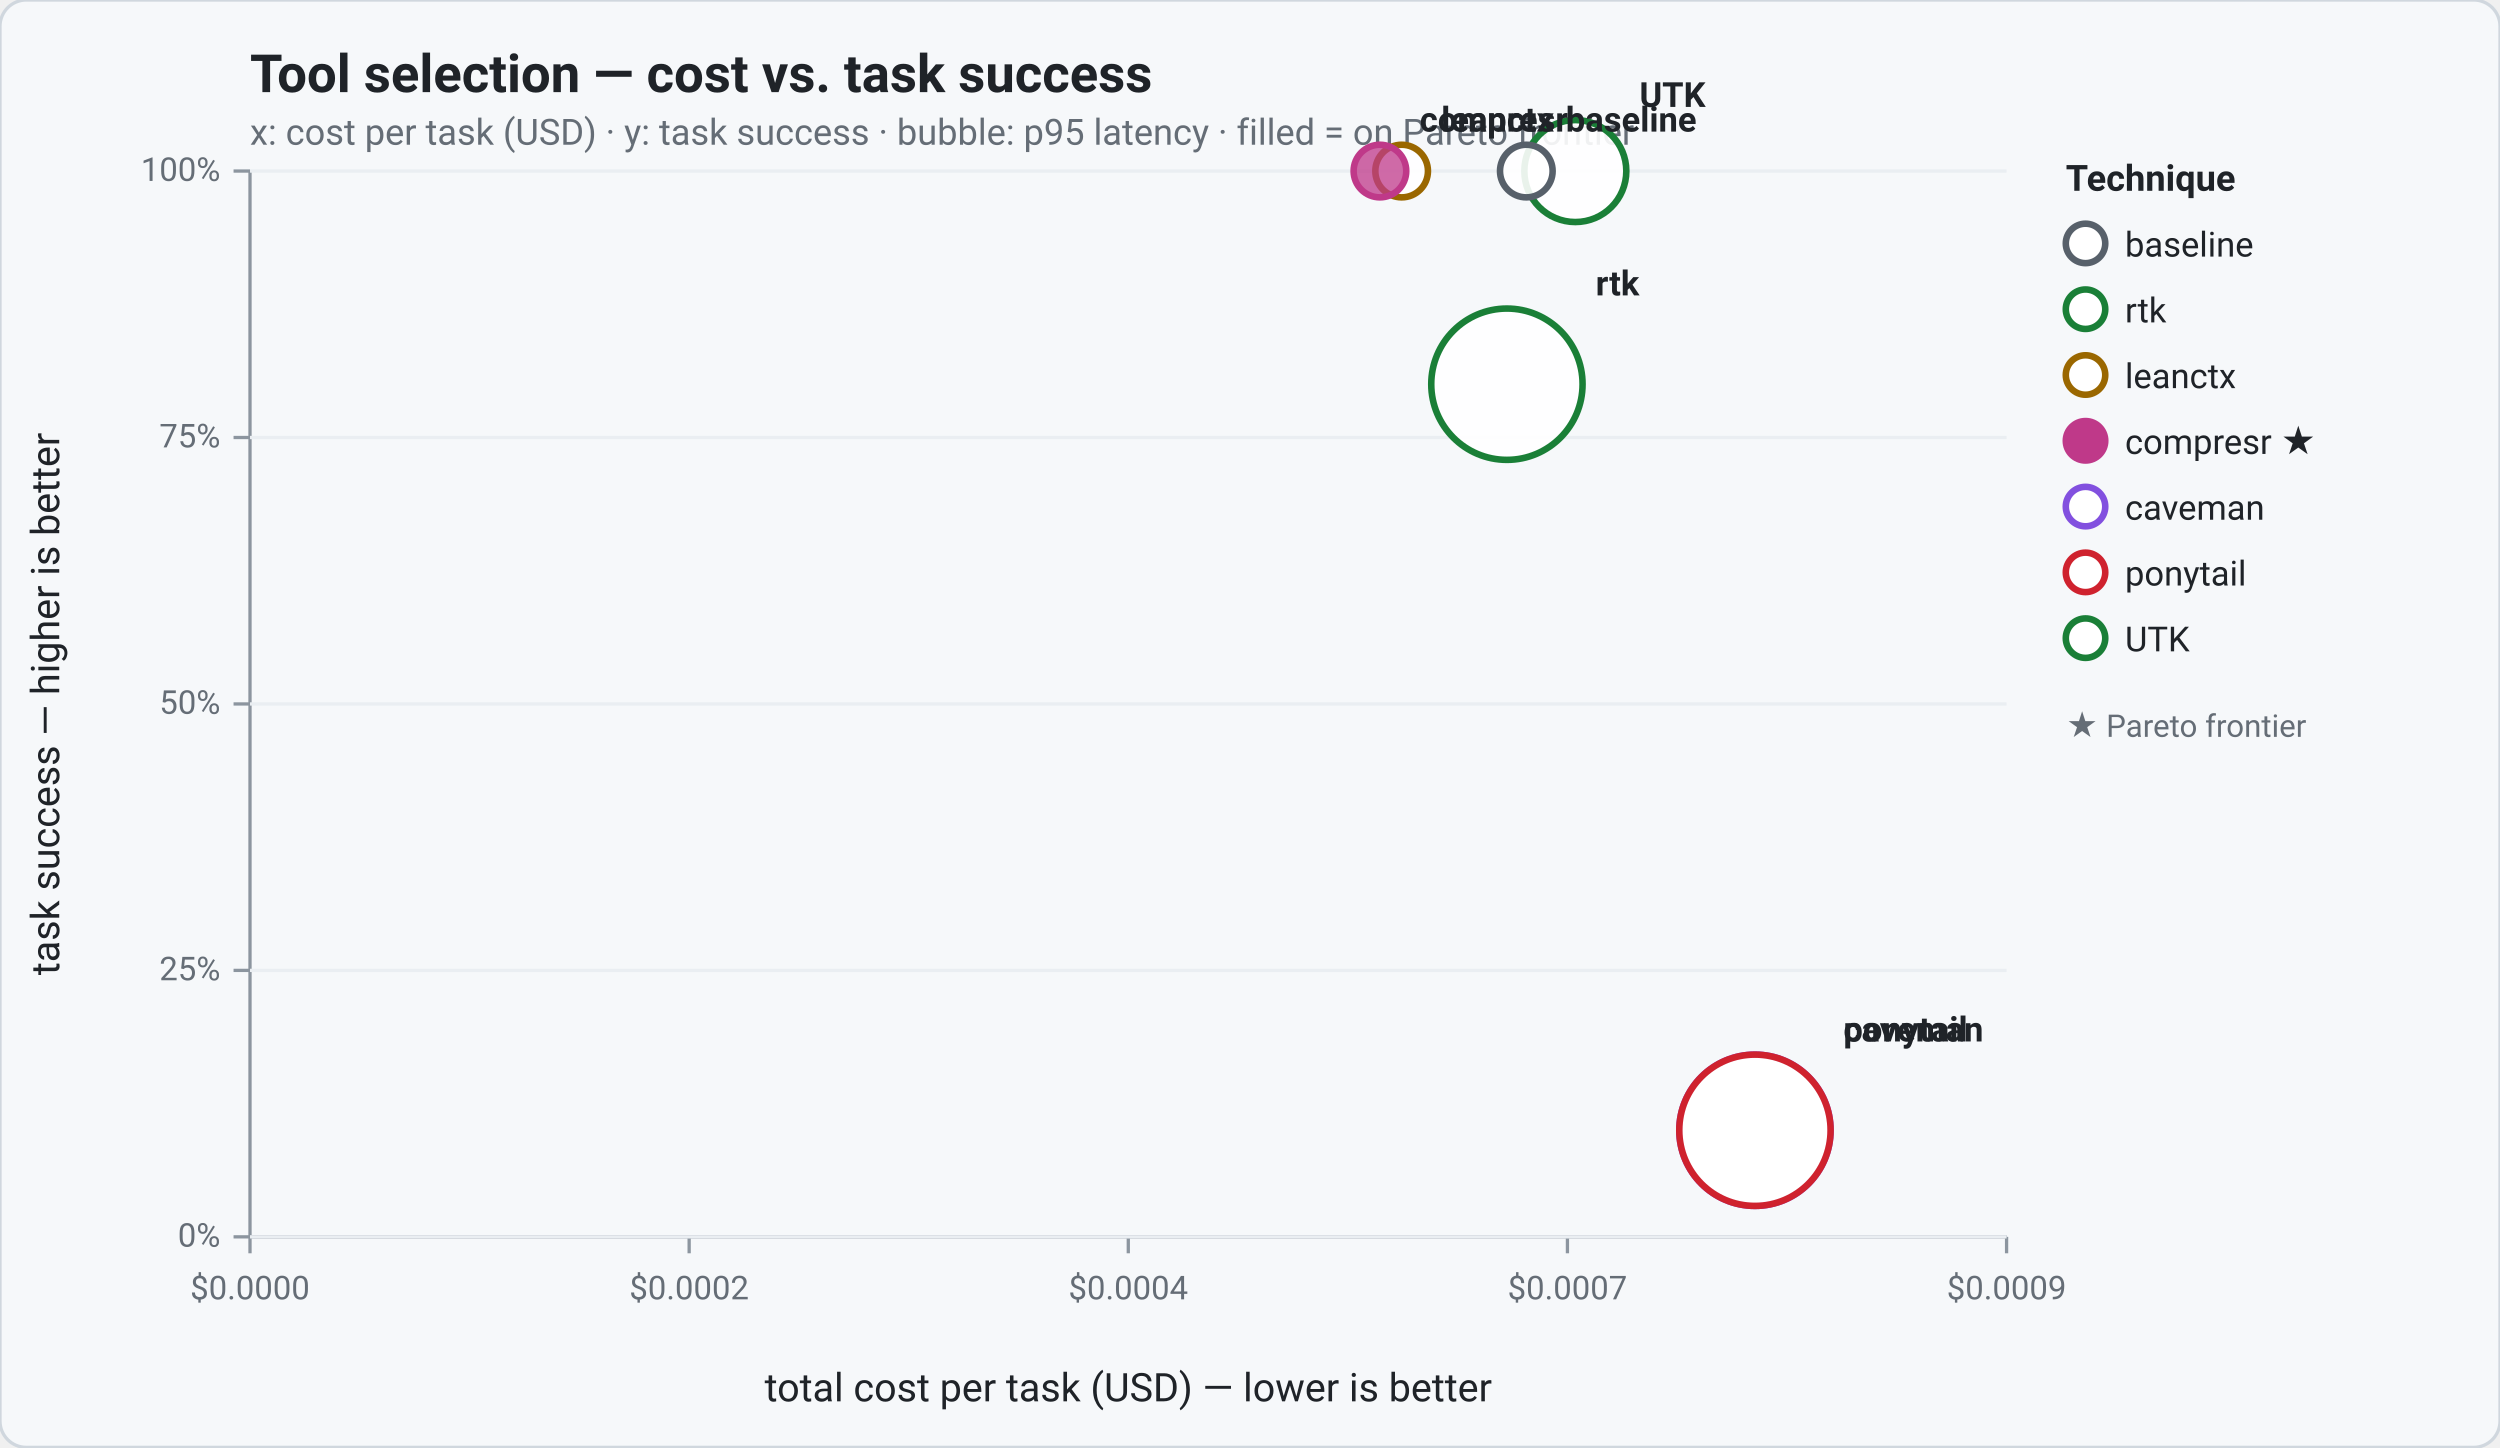
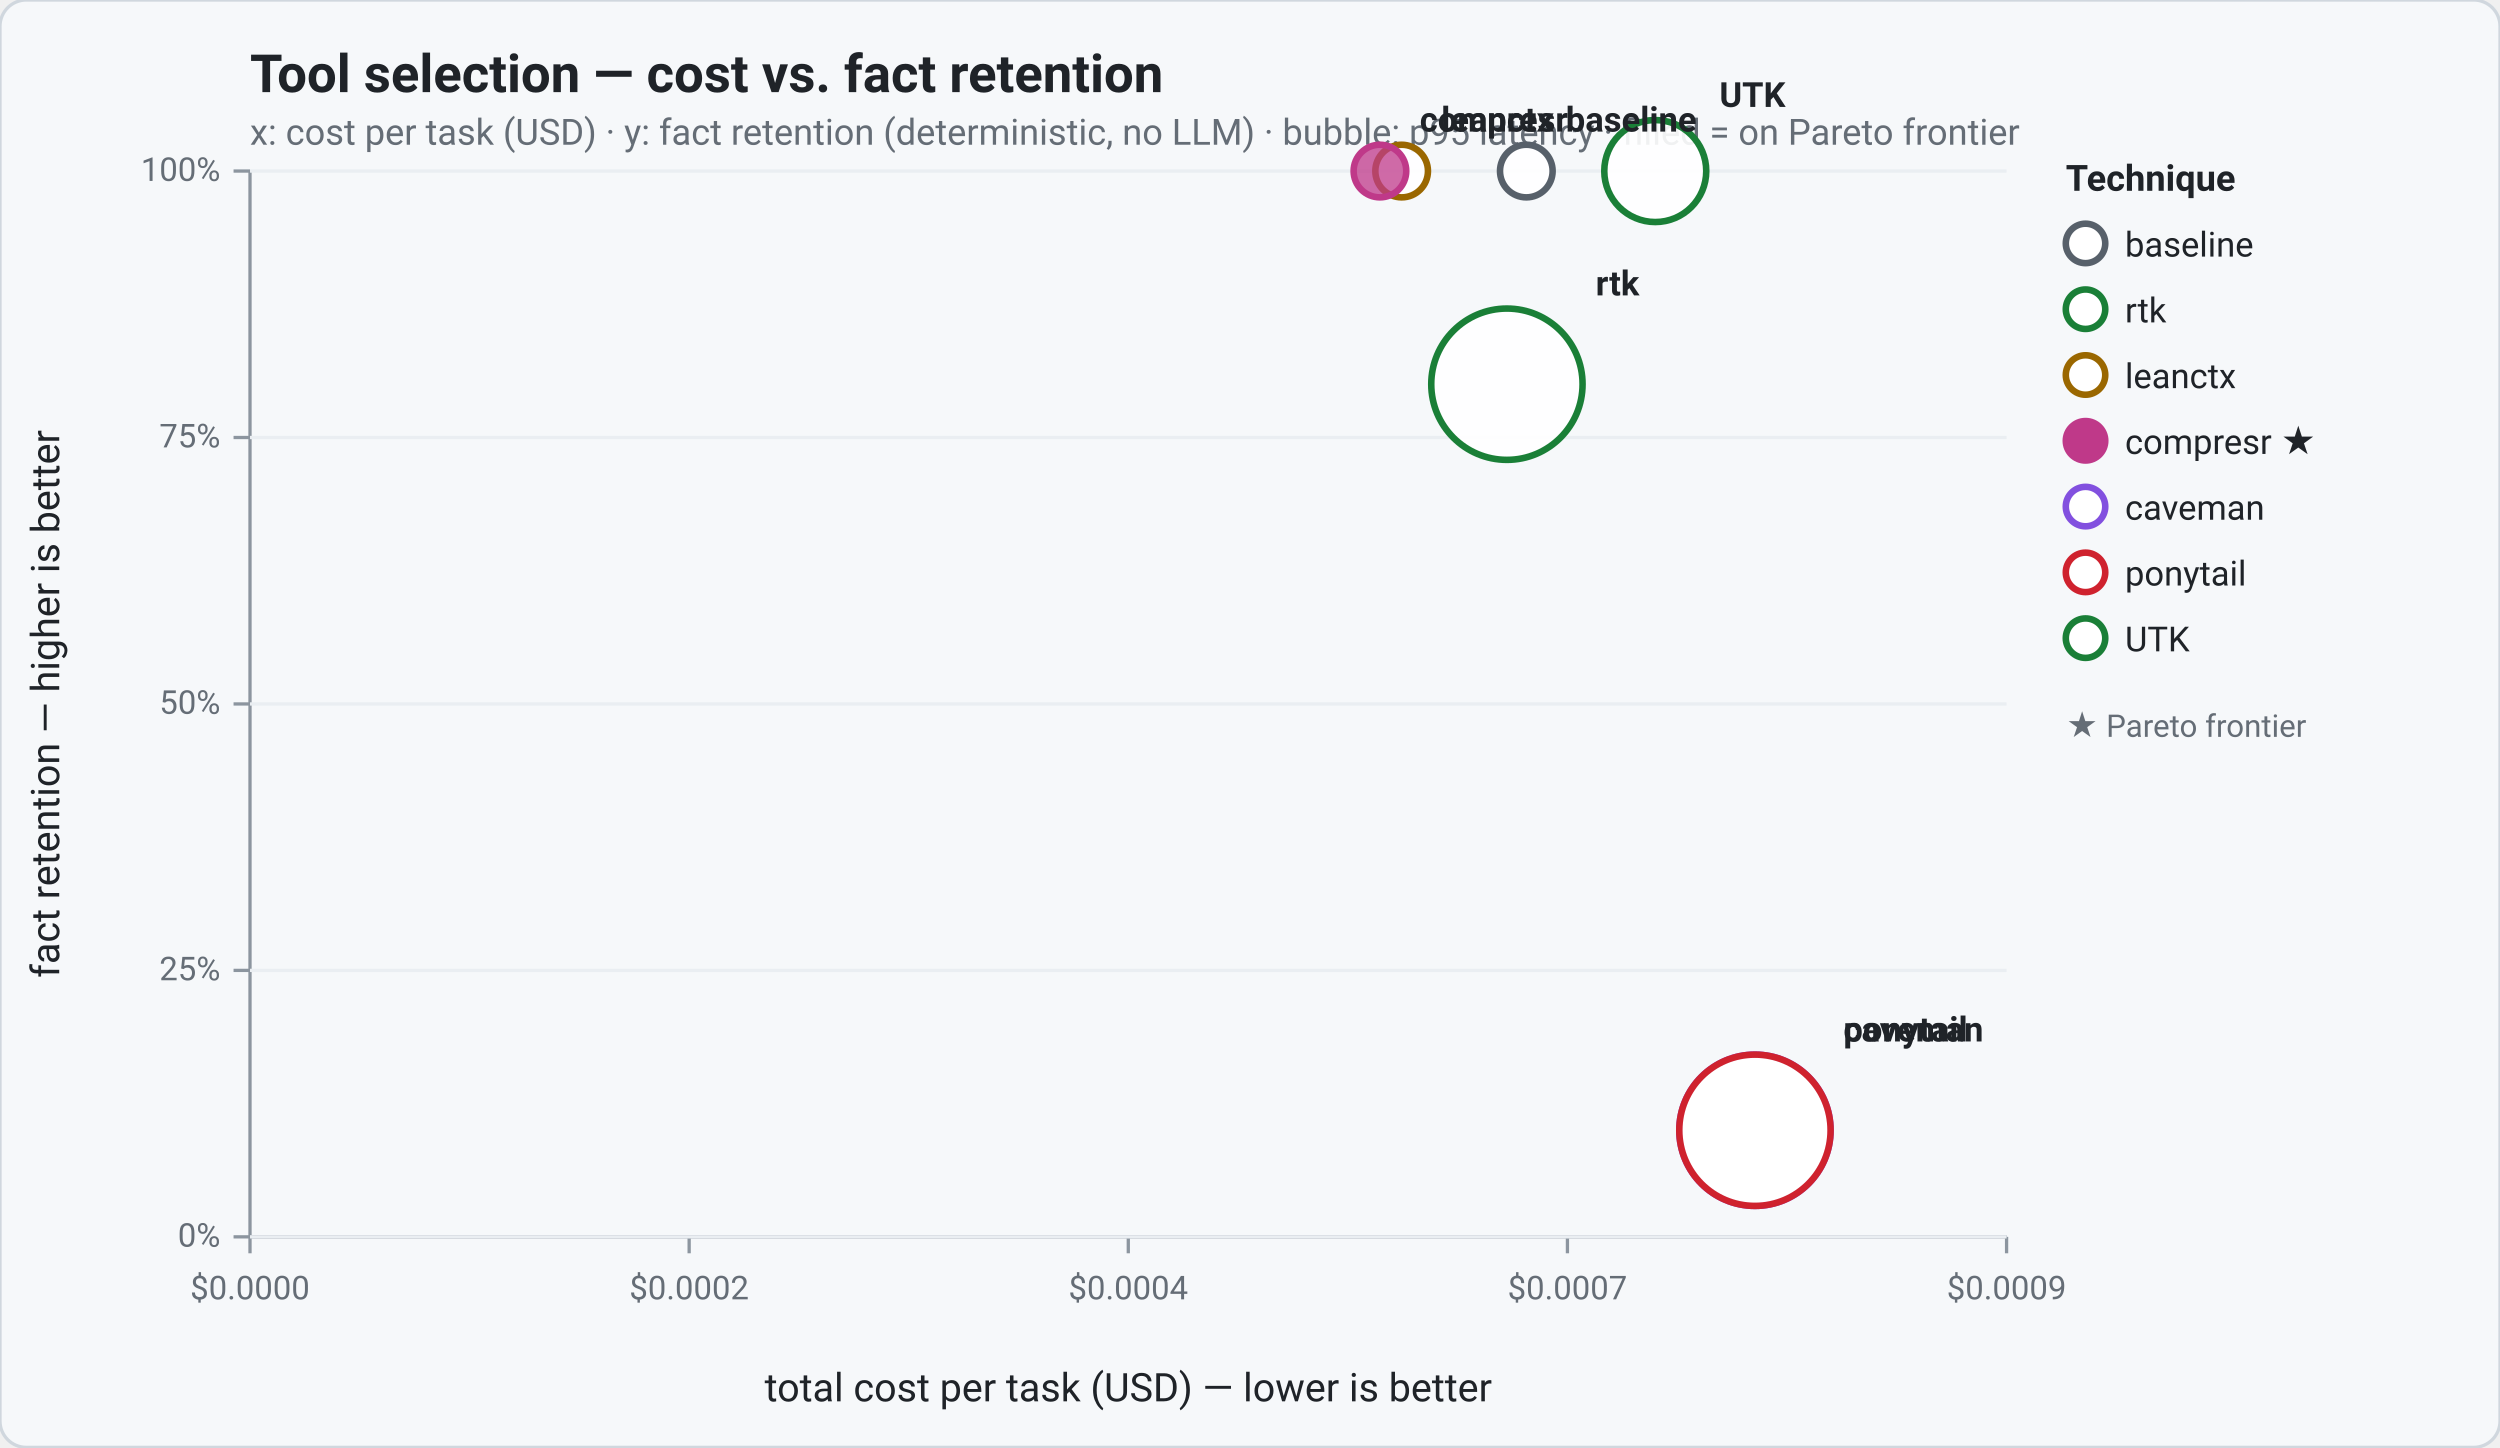
<svg xmlns="http://www.w3.org/2000/svg" viewBox="0 0 760 440" width="760" height="440" font-family="ui-sans-serif, system-ui, -apple-system, Segoe UI, Roboto, sans-serif">
  <rect x="0" y="0" width="760" height="440" fill="#f6f8fa" stroke="#d0d7de" rx="8" />
-   <text x="76" y="28" font-size="16" font-weight="700" fill="#1f2328">Tool selection — cost vs. task success</text>
-   <text x="76" y="44" font-size="11" fill="#656d76">x: cost per task (USD) · y: task success · bubble: p95 latency · filled = on Pareto frontier</text>
+   <text x="76" y="28" font-size="16" font-weight="700" fill="#1f2328">Tool selection — cost vs. fact retention</text>
+   <text x="76" y="44" font-size="11" fill="#656d76">x: cost per task (USD) · y: fact retention (deterministic, no LLM) · bubble: p95 latency · filled = on Pareto frontier</text>
  <line x1="76" y1="376" x2="610" y2="376" stroke="#8c959f" stroke-width="1" />
  <line x1="76" y1="52" x2="76" y2="376" stroke="#8c959f" stroke-width="1" />
  <line x1="76" y1="376" x2="76" y2="381" stroke="#8c959f" />
  <text x="76" y="395" font-size="10" fill="#656d76" text-anchor="middle">$0.0000</text>
  <line x1="209.5" y1="376" x2="209.5" y2="381" stroke="#8c959f" />
  <text x="209.5" y="395" font-size="10" fill="#656d76" text-anchor="middle">$0.0002</text>
  <line x1="343" y1="376" x2="343" y2="381" stroke="#8c959f" />
  <text x="343" y="395" font-size="10" fill="#656d76" text-anchor="middle">$0.0004</text>
  <line x1="476.5" y1="376" x2="476.5" y2="381" stroke="#8c959f" />
  <text x="476.5" y="395" font-size="10" fill="#656d76" text-anchor="middle">$0.0007</text>
  <line x1="610" y1="376" x2="610" y2="381" stroke="#8c959f" />
  <text x="610" y="395" font-size="10" fill="#656d76" text-anchor="middle">$0.0009</text>
  <text x="343" y="426" font-size="12" fill="#1f2328" text-anchor="middle">total cost per task (USD) — lower is better</text>
  <line x1="71" y1="376" x2="76" y2="376" stroke="#8c959f" />
  <text x="67" y="379" font-size="10" fill="#656d76" text-anchor="end">0%</text>
  <line x1="76" y1="376" x2="610" y2="376" stroke="#eaeef2" stroke-width="1" />
  <line x1="71" y1="295" x2="76" y2="295" stroke="#8c959f" />
  <text x="67" y="298" font-size="10" fill="#656d76" text-anchor="end">25%</text>
  <line x1="76" y1="295" x2="610" y2="295" stroke="#eaeef2" stroke-width="1" />
  <line x1="71" y1="214" x2="76" y2="214" stroke="#8c959f" />
  <text x="67" y="217" font-size="10" fill="#656d76" text-anchor="end">50%</text>
  <line x1="76" y1="214" x2="610" y2="214" stroke="#eaeef2" stroke-width="1" />
  <line x1="71" y1="133" x2="76" y2="133" stroke="#8c959f" />
  <text x="67" y="136" font-size="10" fill="#656d76" text-anchor="end">75%</text>
  <line x1="76" y1="133" x2="610" y2="133" stroke="#eaeef2" stroke-width="1" />
  <line x1="71" y1="52" x2="76" y2="52" stroke="#8c959f" />
  <text x="67" y="55" font-size="10" fill="#656d76" text-anchor="end">100%</text>
  <line x1="76" y1="52" x2="610" y2="52" stroke="#eaeef2" stroke-width="1" />
-   <text x="18" y="214" font-size="12" fill="#1f2328" text-anchor="middle" transform="rotate(-90 18 214)">task success — higher is better</text>
+   <text x="18" y="214" font-size="12" fill="#1f2328" text-anchor="middle" transform="rotate(-90 18 214)">fact retention — higher is better</text>
  <circle cx="458.1" cy="116.8" r="23.0" fill="#ffffff" fill-opacity="0.9" stroke="#1a7f37" stroke-width="2" />
  <text x="485.1" y="89.8" font-size="10.5" font-weight="600" fill="#1f2328" text-anchor="start">rtk</text>
  <circle cx="533.5" cy="343.6" r="23.0" fill="#ffffff" fill-opacity="0.9" stroke="#8250df" stroke-width="2" />
  <text x="560.4" y="316.6" font-size="10.5" font-weight="600" fill="#1f2328" text-anchor="start">caveman</text>
  <circle cx="533.5" cy="343.6" r="23.0" fill="#ffffff" fill-opacity="0.9" stroke="#cf222e" stroke-width="2" />
  <text x="560.4" y="316.6" font-size="10.5" font-weight="600" fill="#1f2328" text-anchor="start">ponytail</text>
-   <circle cx="478.9" cy="52.0" r="15.5" fill="#ffffff" fill-opacity="0.9" stroke="#1a7f37" stroke-width="2" />
-   <text x="498.4" y="32.5" font-size="10.5" font-weight="600" fill="#1f2328" text-anchor="start">UTK</text>
+   <circle cx="503.2" cy="52.0" r="15.5" fill="#ffffff" fill-opacity="0.9" stroke="#1a7f37" stroke-width="2" />
+   <text x="522.7" y="32.5" font-size="10.5" font-weight="600" fill="#1f2328" text-anchor="start">UTK</text>
  <circle cx="426.1" cy="52.0" r="8.0" fill="#ffffff" fill-opacity="0.9" stroke="#9a6700" stroke-width="2" />
  <text x="438.1" y="40.0" font-size="10.5" font-weight="600" fill="#1f2328" text-anchor="start">leanctx</text>
  <circle cx="419.5" cy="52.0" r="8.0" fill="#bf3989" fill-opacity="0.75" stroke="#bf3989" stroke-width="2" />
  <text x="431.6" y="40.0" font-size="10.5" font-weight="600" fill="#1f2328" text-anchor="start">compresr</text>
  <circle cx="464.0" cy="52.0" r="8.0" fill="#ffffff" fill-opacity="0.9" stroke="#57606a" stroke-width="2" />
  <text x="476.0" y="40.0" font-size="10.5" font-weight="600" fill="#1f2328" text-anchor="start">baseline</text>
  <text x="628" y="58" font-size="11" font-weight="700" fill="#1f2328">Technique</text>
  <circle cx="634" cy="74" r="6" fill="#ffffff" stroke="#57606a" stroke-width="2" />
  <text x="646" y="78" font-size="10.5" fill="#1f2328">baseline</text>
  <circle cx="634" cy="94" r="6" fill="#ffffff" stroke="#1a7f37" stroke-width="2" />
  <text x="646" y="98" font-size="10.5" fill="#1f2328">rtk</text>
  <circle cx="634" cy="114" r="6" fill="#ffffff" stroke="#9a6700" stroke-width="2" />
  <text x="646" y="118" font-size="10.5" fill="#1f2328">leanctx</text>
  <circle cx="634" cy="134" r="6" fill="#bf3989" stroke="#bf3989" stroke-width="2" />
  <text x="646" y="138" font-size="10.5" fill="#1f2328">compresr ★</text>
  <circle cx="634" cy="154" r="6" fill="#ffffff" stroke="#8250df" stroke-width="2" />
  <text x="646" y="158" font-size="10.5" fill="#1f2328">caveman</text>
  <circle cx="634" cy="174" r="6" fill="#ffffff" stroke="#cf222e" stroke-width="2" />
  <text x="646" y="178" font-size="10.5" fill="#1f2328">ponytail</text>
  <circle cx="634" cy="194" r="6" fill="#ffffff" stroke="#1a7f37" stroke-width="2" />
  <text x="646" y="198" font-size="10.5" fill="#1f2328">UTK</text>
  <text x="628" y="224" font-size="9.5" fill="#656d76">★ Pareto frontier</text>
</svg>
